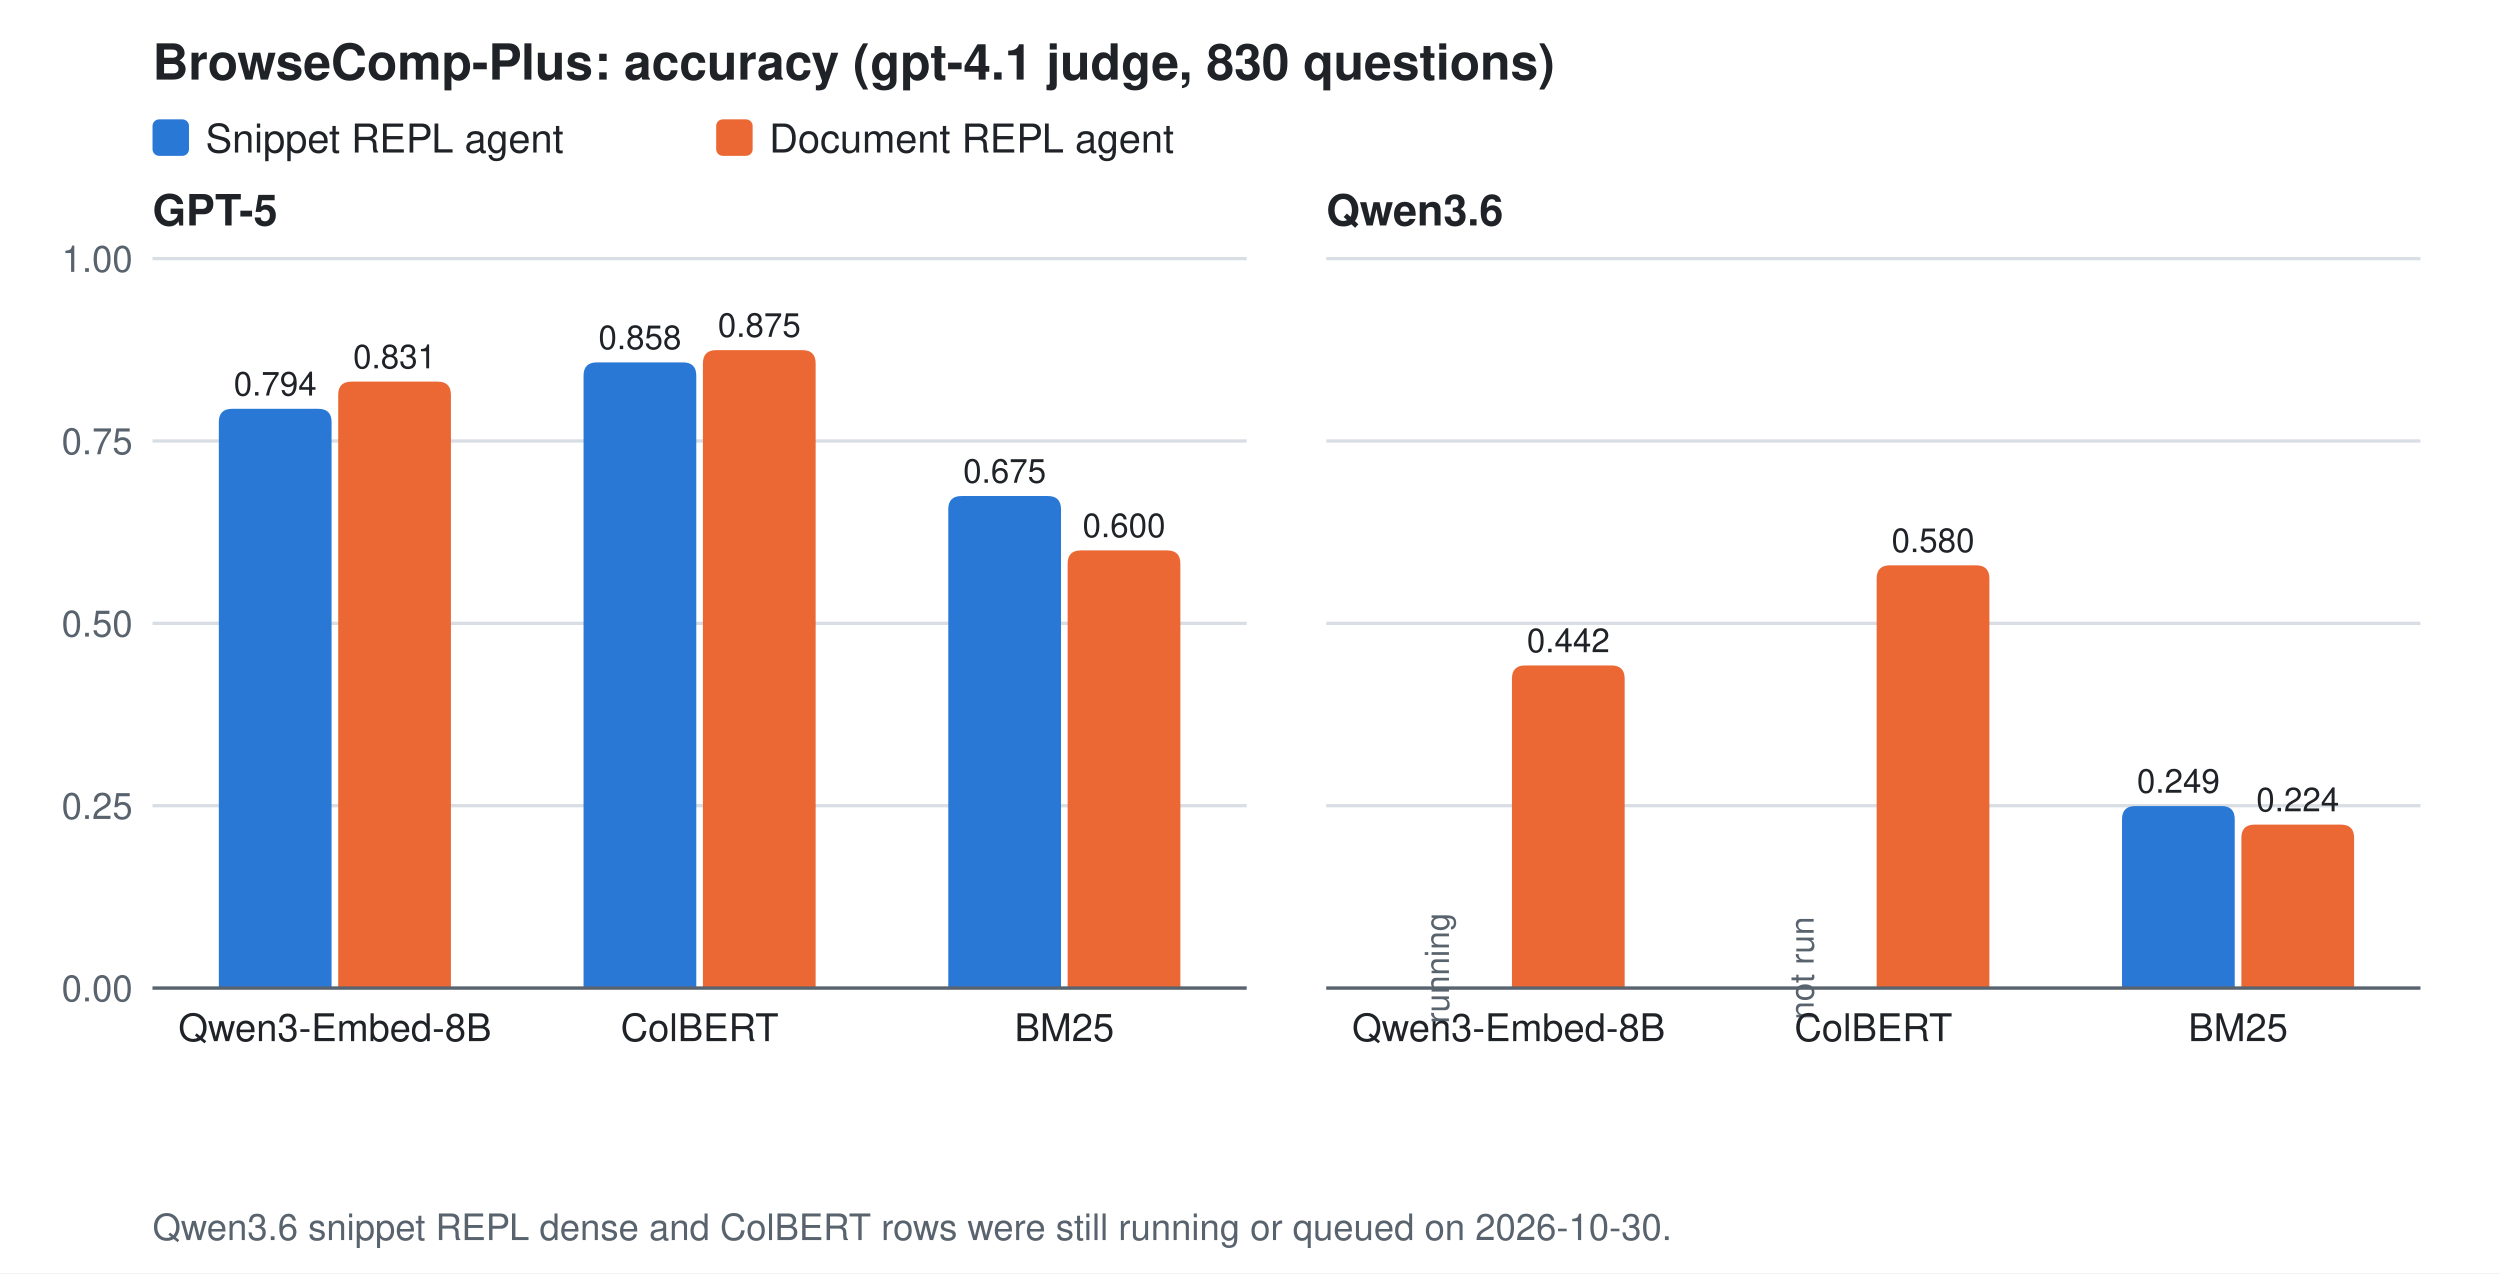
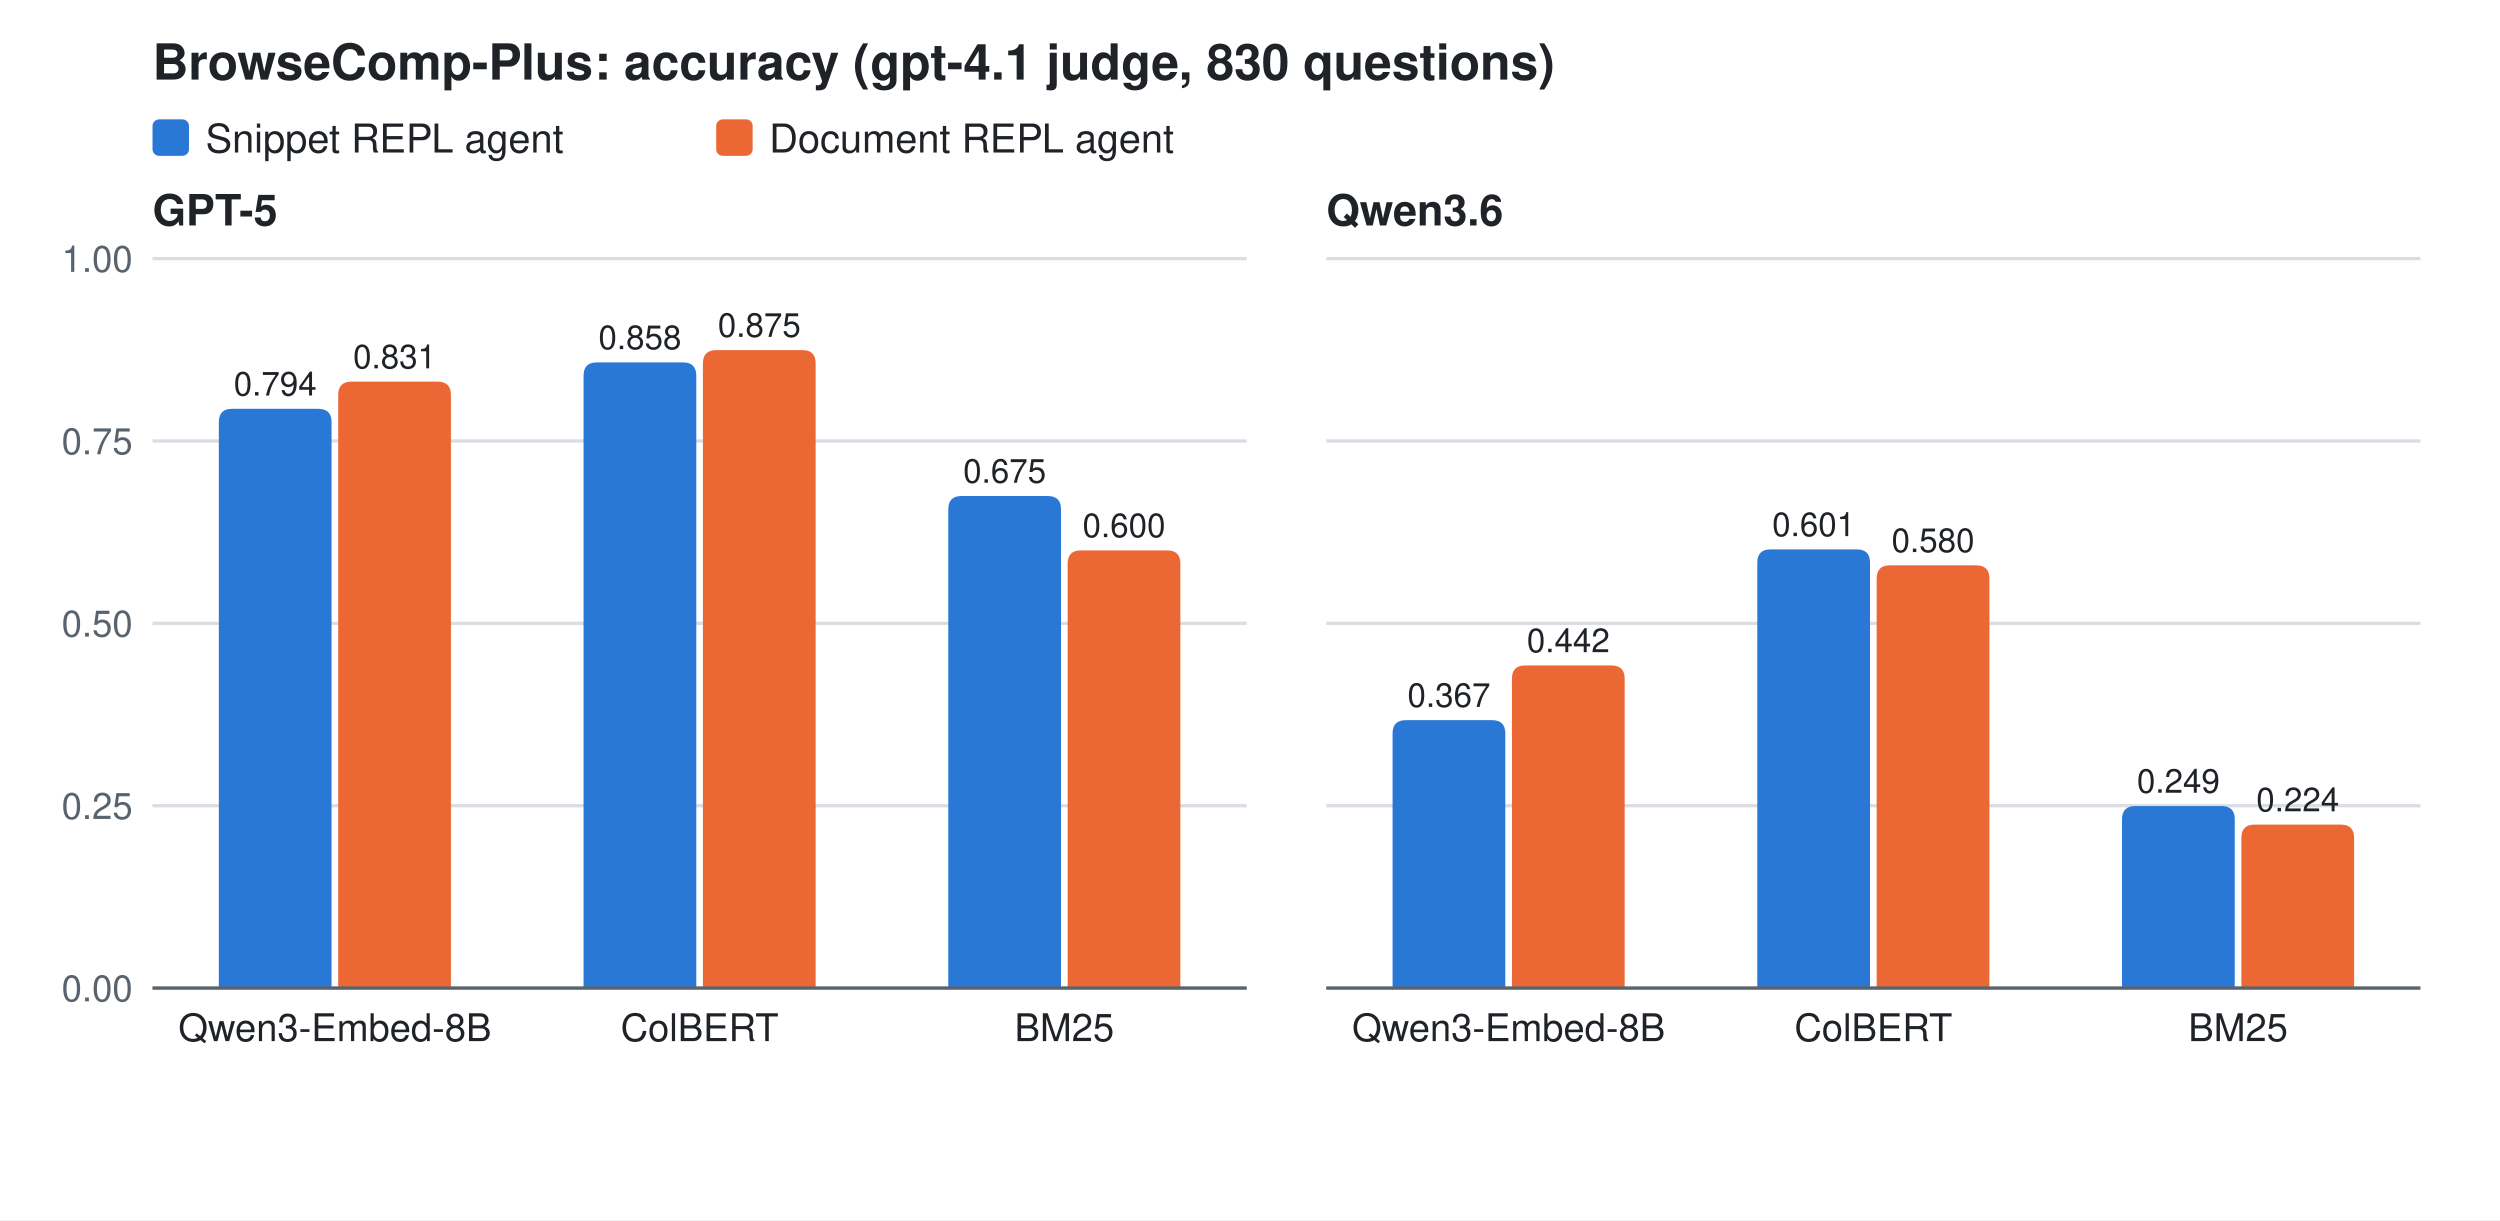
- <svg xmlns="http://www.w3.org/2000/svg" viewBox="0 0 754 384" width="754" height="384" font-family="Helvetica, Arial, sans-serif">
-   <rect width="754" height="384" fill="#ffffff" />
+ <svg xmlns="http://www.w3.org/2000/svg" viewBox="0 0 754 368" width="754" height="368" font-family="Helvetica, Arial, sans-serif">
+   <rect width="754" height="368" fill="#ffffff" />
  <text x="46" y="24" font-size="15" font-weight="600" fill="#1f2328">BrowseComp-Plus: accuracy (gpt-4.1 judge, 830 questions)</text>
  <rect x="46" y="36" width="11" height="11" rx="2" fill="#2a78d6" />
  <text x="62" y="46" font-size="12" fill="#1f2328">Snippet REPL agent</text>
  <rect x="216" y="36" width="11" height="11" rx="2" fill="#eb6834" />
  <text x="232" y="46" font-size="12" fill="#1f2328">Document REPL agent</text>
  <text x="46" y="68" font-size="13" font-weight="600" fill="#1f2328">GPT-5</text>
  <line x1="46" x2="376" y1="298.0" y2="298.0" stroke="#d8dee4" stroke-width="1" />
  <text x="40" y="302.0" font-size="11" fill="#59636e" text-anchor="end">0.00</text>
  <line x1="46" x2="376" y1="243.0" y2="243.0" stroke="#d8dee4" stroke-width="1" />
  <text x="40" y="247.0" font-size="11" fill="#59636e" text-anchor="end">0.25</text>
  <line x1="46" x2="376" y1="188.0" y2="188.0" stroke="#d8dee4" stroke-width="1" />
  <text x="40" y="192.0" font-size="11" fill="#59636e" text-anchor="end">0.50</text>
  <line x1="46" x2="376" y1="133.0" y2="133.0" stroke="#d8dee4" stroke-width="1" />
  <text x="40" y="137.0" font-size="11" fill="#59636e" text-anchor="end">0.75</text>
  <line x1="46" x2="376" y1="78.0" y2="78.0" stroke="#d8dee4" stroke-width="1" />
  <text x="40" y="82.0" font-size="11" fill="#59636e" text-anchor="end">1.00</text>
  <path d="M66.0,298.0 V127.3 Q66.0,123.3 70.0,123.3 H96.0 Q100.0,123.3 100.0,127.3 V298.0 Z" fill="#2a78d6" />
  <text x="83.0" y="119.3" font-size="10" fill="#1f2328" text-anchor="middle">0.794</text>
  <path d="M102.0,298.0 V119.1 Q102.0,115.1 106.0,115.1 H132.0 Q136.0,115.1 136.0,119.1 V298.0 Z" fill="#eb6834" />
  <text x="119.0" y="111.1" font-size="10" fill="#1f2328" text-anchor="middle">0.831</text>
  <text x="101.0" y="314.0" font-size="11.5" fill="#1f2328" text-anchor="middle">Qwen3-Embed-8B</text>
  <path d="M176.0,298.0 V113.3 Q176.0,109.3 180.0,109.3 H206.0 Q210.0,109.3 210.0,113.3 V298.0 Z" fill="#2a78d6" />
  <text x="193.0" y="105.3" font-size="10" fill="#1f2328" text-anchor="middle">0.858</text>
  <path d="M212.0,298.0 V109.6 Q212.0,105.6 216.0,105.6 H242.0 Q246.0,105.6 246.0,109.6 V298.0 Z" fill="#eb6834" />
  <text x="229.0" y="101.6" font-size="10" fill="#1f2328" text-anchor="middle">0.875</text>
  <text x="211.0" y="314.0" font-size="11.5" fill="#1f2328" text-anchor="middle">ColBERT</text>
  <path d="M286.0,298.0 V153.6 Q286.0,149.6 290.0,149.6 H316.0 Q320.0,149.6 320.0,153.6 V298.0 Z" fill="#2a78d6" />
  <text x="303.0" y="145.6" font-size="10" fill="#1f2328" text-anchor="middle">0.675</text>
  <path d="M322.0,298.0 V170.0 Q322.0,166.0 326.0,166.0 H352.0 Q356.0,166.0 356.0,170.0 V298.0 Z" fill="#eb6834" />
  <text x="339.0" y="162.0" font-size="10" fill="#1f2328" text-anchor="middle">0.600</text>
  <text x="321.0" y="314.0" font-size="11.5" fill="#1f2328" text-anchor="middle">BM25</text>
  <line x1="46" x2="376" y1="298" y2="298" stroke="#59636e" stroke-width="1" />
  <text x="400" y="68" font-size="13" font-weight="600" fill="#1f2328">Qwen3.6</text>
  <line x1="400" x2="730" y1="298.0" y2="298.0" stroke="#d8dee4" stroke-width="1" />
  <line x1="400" x2="730" y1="243.0" y2="243.0" stroke="#d8dee4" stroke-width="1" />
  <line x1="400" x2="730" y1="188.0" y2="188.0" stroke="#d8dee4" stroke-width="1" />
  <line x1="400" x2="730" y1="133.0" y2="133.0" stroke="#d8dee4" stroke-width="1" />
  <line x1="400" x2="730" y1="78.0" y2="78.0" stroke="#d8dee4" stroke-width="1" />
-   <text x="437.0" y="292.0" font-size="10" fill="#59636e" text-anchor="middle" transform="rotate(-90 437.0 292.0)">running</text>
+   <path d="M420.0,298.0 V221.2 Q420.0,217.2 424.0,217.2 H450.0 Q454.0,217.2 454.0,221.2 V298.0 Z" fill="#2a78d6" />
+   <text x="437.0" y="213.2" font-size="10" fill="#1f2328" text-anchor="middle">0.367</text>
  <path d="M456.0,298.0 V204.7 Q456.0,200.7 460.0,200.7 H486.0 Q490.0,200.7 490.0,204.7 V298.0 Z" fill="#eb6834" />
  <text x="473.0" y="196.7" font-size="10" fill="#1f2328" text-anchor="middle">0.442</text>
  <text x="455.0" y="314.0" font-size="11.5" fill="#1f2328" text-anchor="middle">Qwen3-Embed-8B</text>
-   <text x="547.0" y="292.0" font-size="10" fill="#59636e" text-anchor="middle" transform="rotate(-90 547.0 292.0)">not run</text>
+   <path d="M530.0,298.0 V169.7 Q530.0,165.7 534.0,165.7 H560.0 Q564.0,165.7 564.0,169.7 V298.0 Z" fill="#2a78d6" />
+   <text x="547.0" y="161.7" font-size="10" fill="#1f2328" text-anchor="middle">0.601</text>
  <path d="M566.0,298.0 V174.5 Q566.0,170.5 570.0,170.5 H596.0 Q600.0,170.5 600.0,174.5 V298.0 Z" fill="#eb6834" />
  <text x="583.0" y="166.5" font-size="10" fill="#1f2328" text-anchor="middle">0.580</text>
  <text x="565.0" y="314.0" font-size="11.5" fill="#1f2328" text-anchor="middle">ColBERT</text>
  <path d="M640.0,298.0 V247.1 Q640.0,243.1 644.0,243.1 H670.0 Q674.0,243.1 674.0,247.1 V298.0 Z" fill="#2a78d6" />
  <text x="657.0" y="239.1" font-size="10" fill="#1f2328" text-anchor="middle">0.249</text>
  <path d="M676.0,298.0 V252.7 Q676.0,248.7 680.0,248.7 H706.0 Q710.0,248.7 710.0,252.7 V298.0 Z" fill="#eb6834" />
  <text x="693.0" y="244.7" font-size="10" fill="#1f2328" text-anchor="middle">0.224</text>
  <text x="675.0" y="314.0" font-size="11.5" fill="#1f2328" text-anchor="middle">BM25</text>
  <line x1="400" x2="730" y1="298" y2="298" stroke="#59636e" stroke-width="1" />
-   <text x="46" y="374" font-size="11" fill="#59636e">Qwen3.6 snippet REPL dense and ColBERT rows were still running or queued on 2026-10-30.</text>
</svg>
